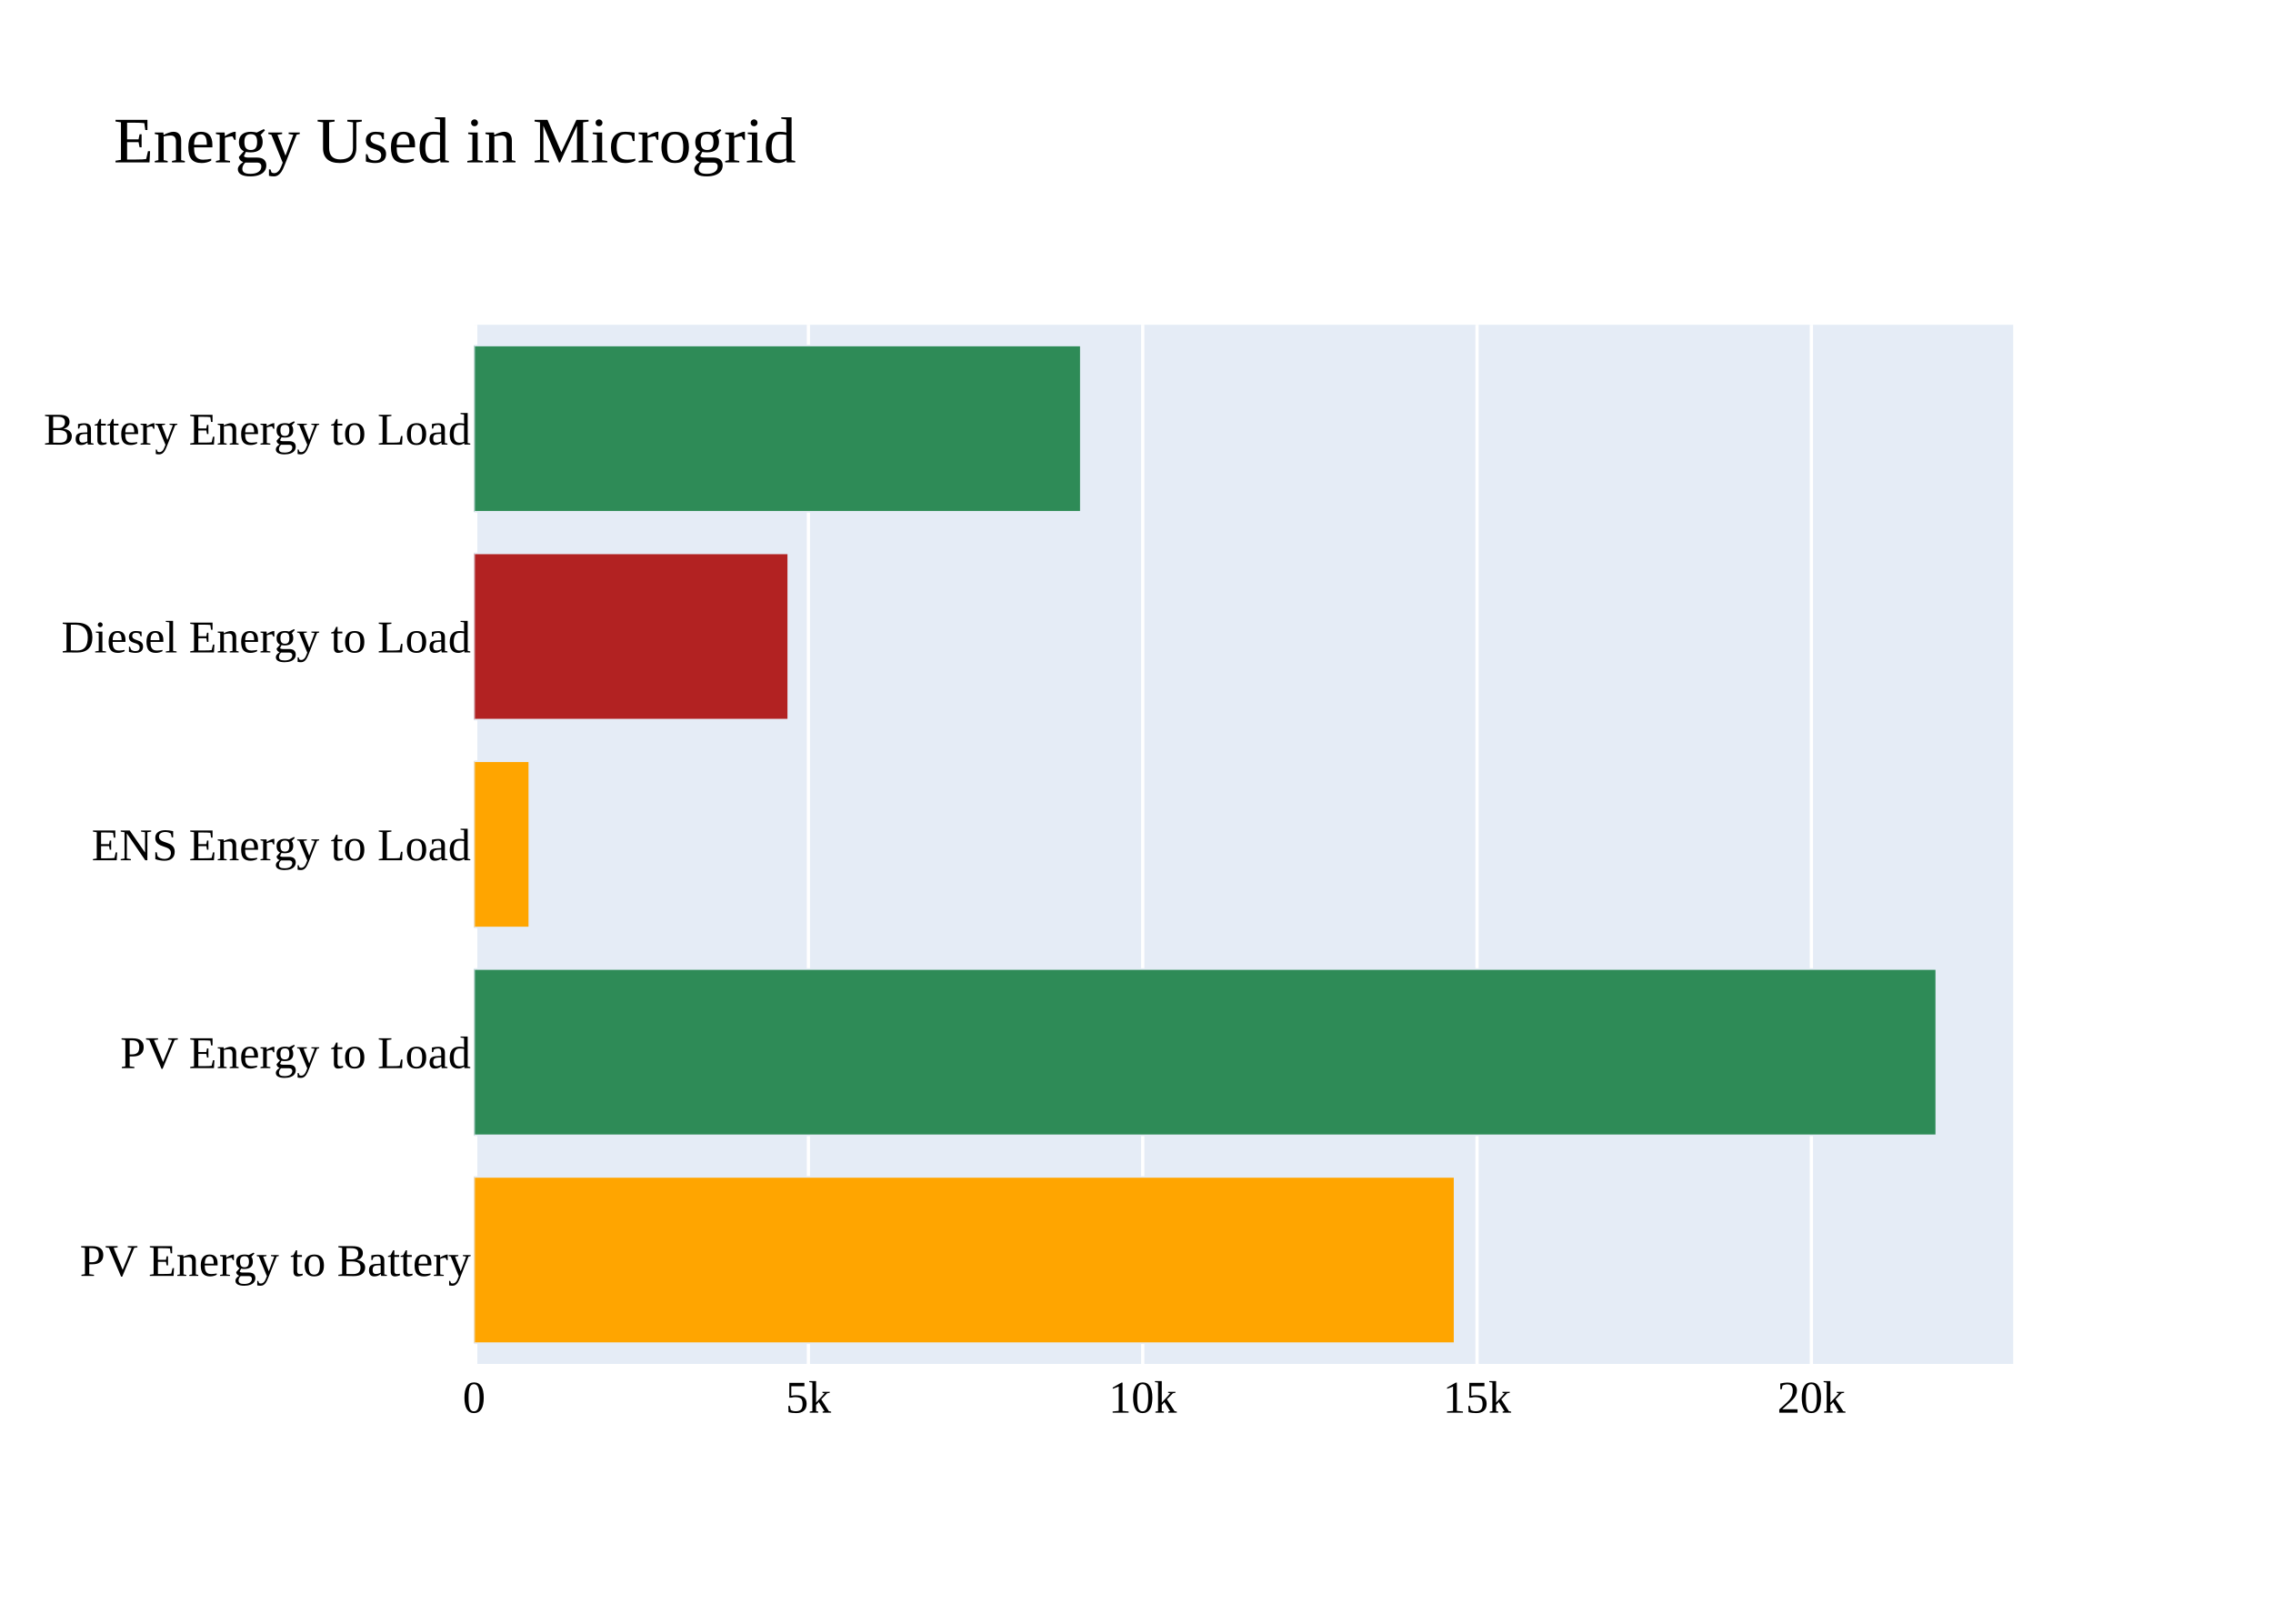
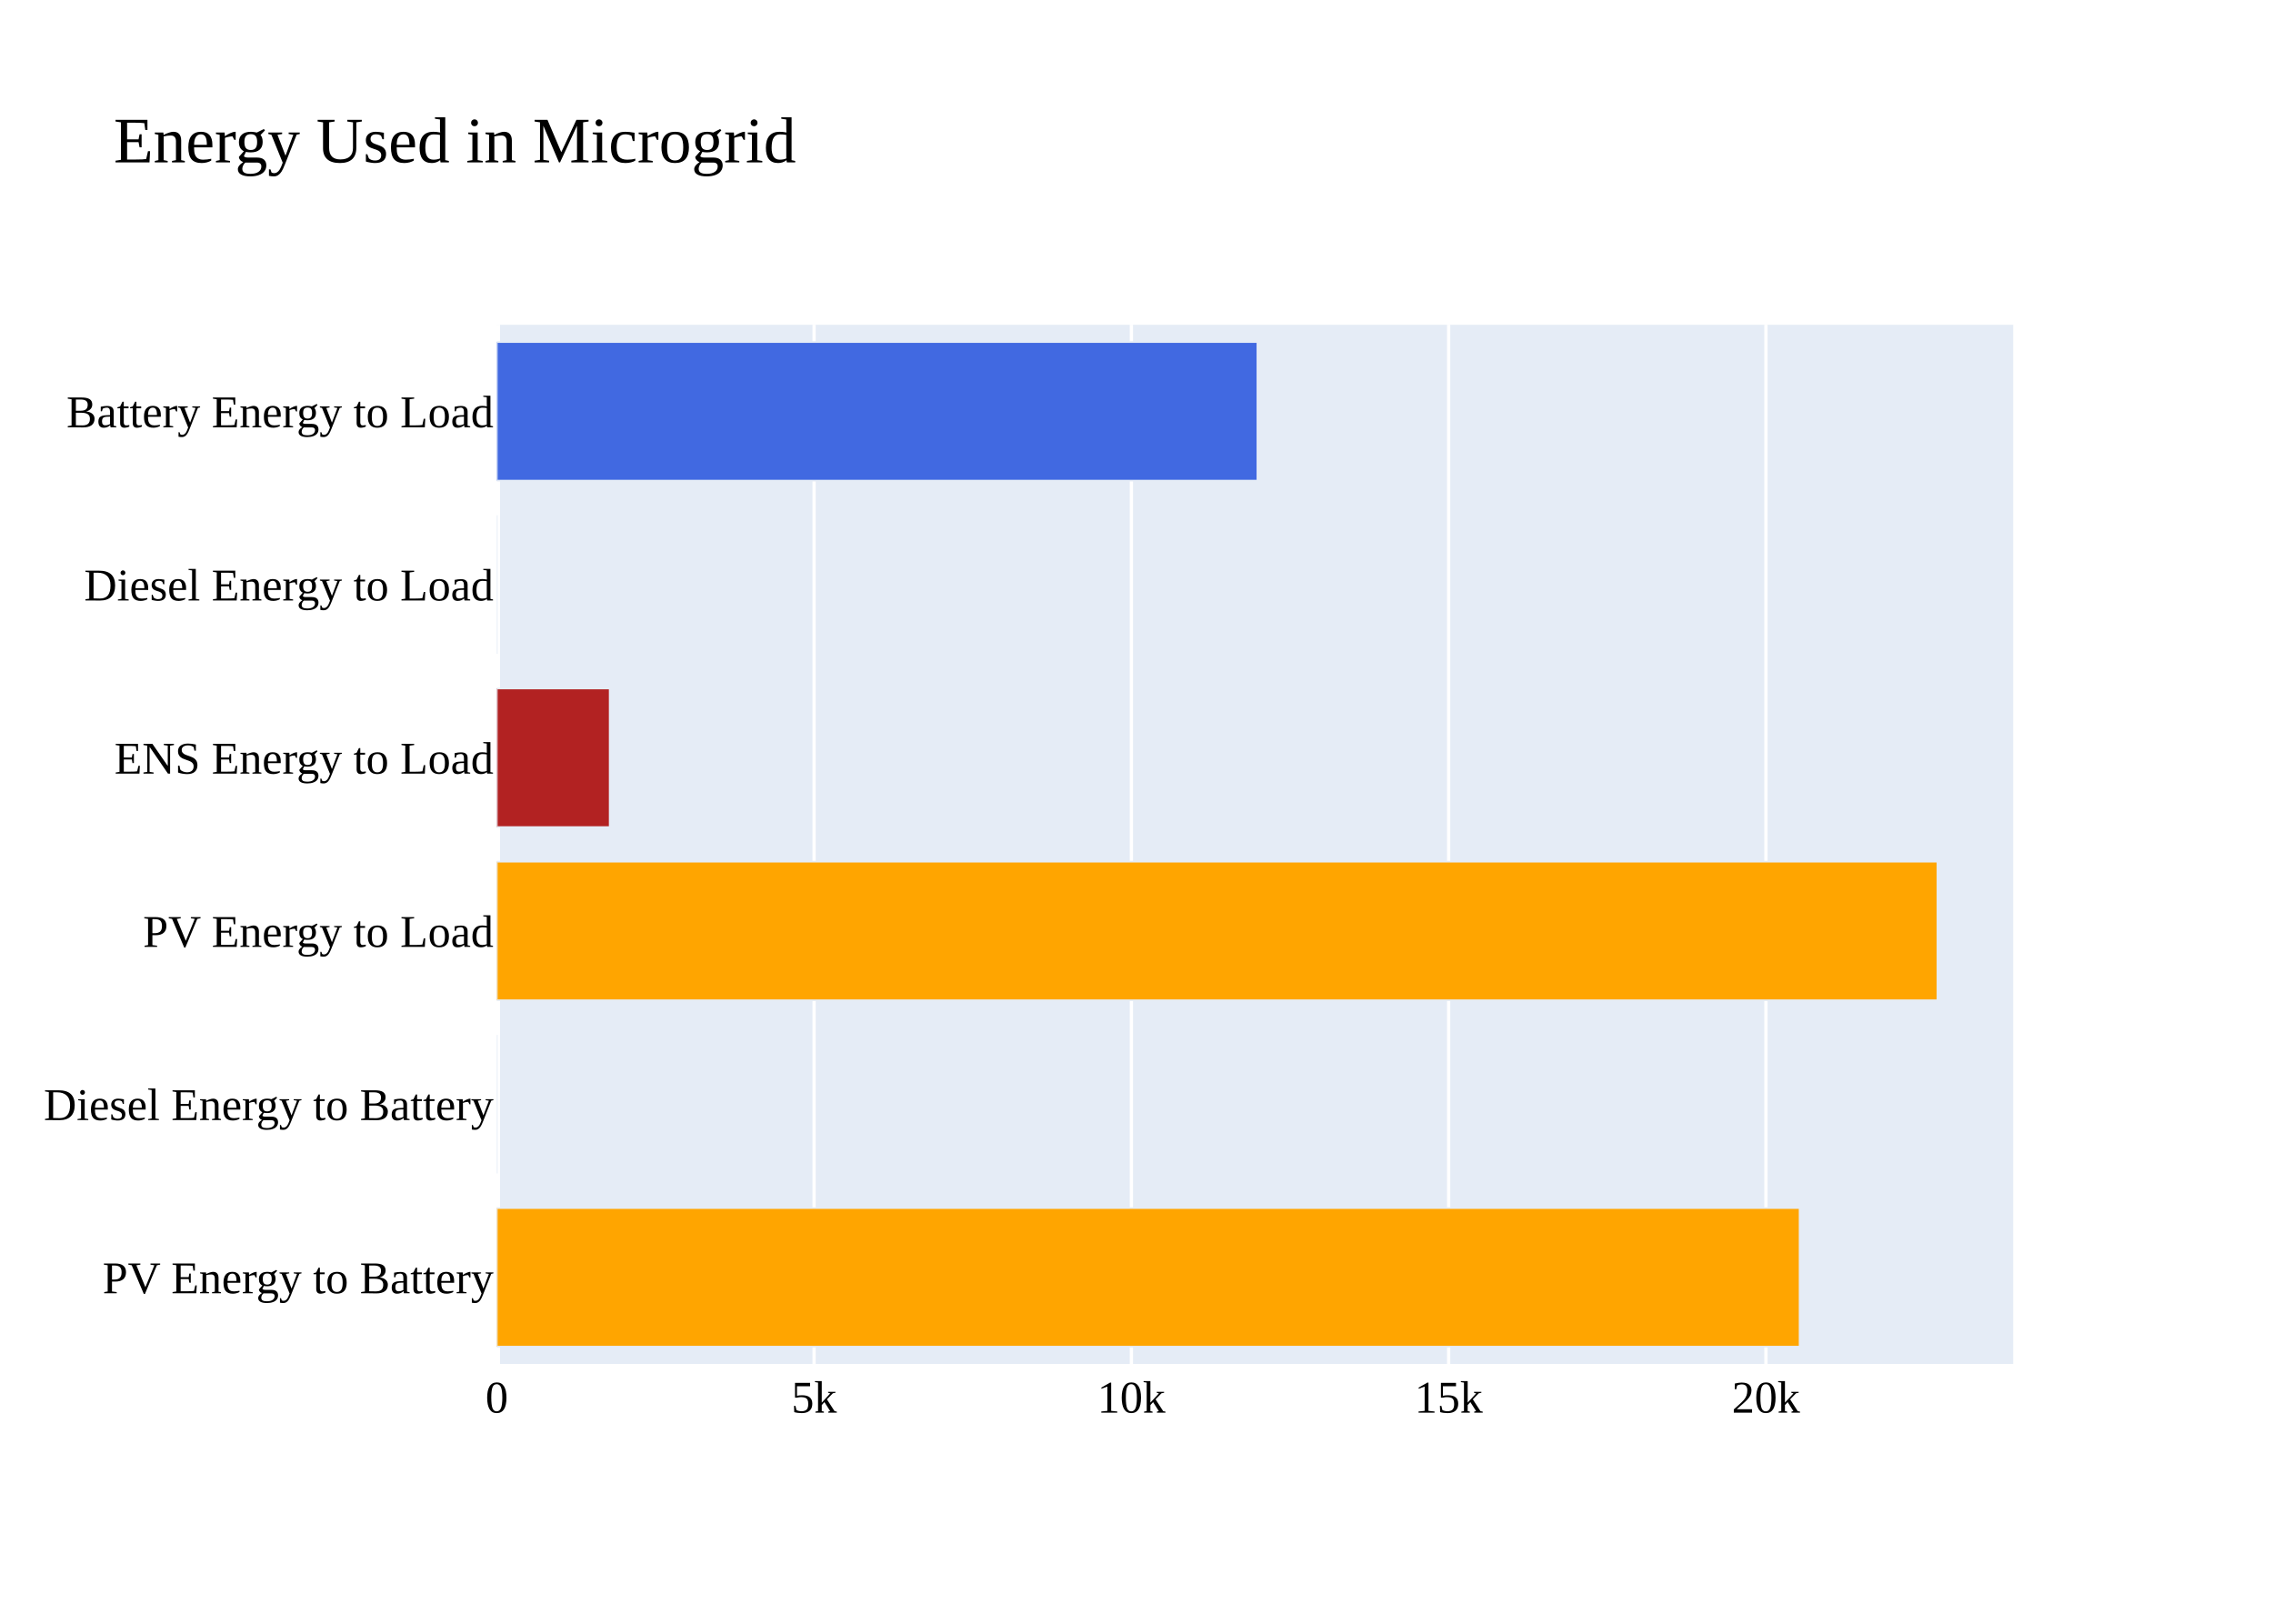
<svg xmlns="http://www.w3.org/2000/svg" class="main-svg" width="700" height="500" style="" viewBox="0 0 700 500">
  <rect x="0" y="0" width="700" height="500" style="fill: rgb(255, 255, 255); fill-opacity: 1;" />
-   <defs id="defs-51706e">
+   <defs id="defs-eef07d">
    <g class="clips">
-       <clipPath id="clip51706exyplot" class="plotclip">
-         <rect width="474" height="320" />
+       <clipPath id="clipeef07dxyplot" class="plotclip">
+         <rect width="467" height="320" />
      </clipPath>
-       <clipPath class="axesclip" id="clip51706ex">
-         <rect x="146" y="0" width="474" height="500" />
+       <clipPath class="axesclip" id="clipeef07dx">
+         <rect x="153" y="0" width="467" height="500" />
      </clipPath>
-       <clipPath class="axesclip" id="clip51706ey">
+       <clipPath class="axesclip" id="clipeef07dy">
        <rect x="0" y="100" width="700" height="320" />
      </clipPath>
-       <clipPath class="axesclip" id="clip51706exy">
-         <rect x="146" y="100" width="474" height="320" />
+       <clipPath class="axesclip" id="clipeef07dxy">
+         <rect x="153" y="100" width="467" height="320" />
      </clipPath>
    </g>
    <g class="gradients" />
  </defs>
  <g class="bglayer">
-     <rect class="bg" x="146" y="100" width="474" height="320" style="fill: rgb(229, 236, 246); fill-opacity: 1; stroke-width: 0;" />
+     <rect class="bg" x="153" y="100" width="467" height="320" style="fill: rgb(229, 236, 246); fill-opacity: 1; stroke-width: 0;" />
  </g>
  <g class="layer-below">
    <g class="imagelayer" />
    <g class="shapelayer" />
  </g>
  <g class="cartesianlayer">
    <g class="subplot xy">
      <g class="layer-subplot">
        <g class="shapelayer" />
        <g class="imagelayer" />
      </g>
      <g class="gridlayer">
        <g class="x">
-           <path class="xgrid crisp" transform="translate(248.96,0)" d="M0,100v320" style="stroke: rgb(255, 255, 255); stroke-opacity: 1; stroke-width: 1px;" />
-           <path class="xgrid crisp" transform="translate(351.92,0)" d="M0,100v320" style="stroke: rgb(255, 255, 255); stroke-opacity: 1; stroke-width: 1px;" />
-           <path class="xgrid crisp" transform="translate(454.88,0)" d="M0,100v320" style="stroke: rgb(255, 255, 255); stroke-opacity: 1; stroke-width: 1px;" />
-           <path class="xgrid crisp" transform="translate(557.84,0)" d="M0,100v320" style="stroke: rgb(255, 255, 255); stroke-opacity: 1; stroke-width: 1px;" />
+           <path class="xgrid crisp" transform="translate(250.71,0)" d="M0,100v320" style="stroke: rgb(255, 255, 255); stroke-opacity: 1; stroke-width: 1px;" />
+           <path class="xgrid crisp" transform="translate(348.42,0)" d="M0,100v320" style="stroke: rgb(255, 255, 255); stroke-opacity: 1; stroke-width: 1px;" />
+           <path class="xgrid crisp" transform="translate(446.13,0)" d="M0,100v320" style="stroke: rgb(255, 255, 255); stroke-opacity: 1; stroke-width: 1px;" />
+           <path class="xgrid crisp" transform="translate(543.84,0)" d="M0,100v320" style="stroke: rgb(255, 255, 255); stroke-opacity: 1; stroke-width: 1px;" />
        </g>
        <g class="y" />
      </g>
      <g class="zerolinelayer">
-         <path class="xzl zl crisp" transform="translate(146,0)" d="M0,100v320" style="stroke: rgb(255, 255, 255); stroke-opacity: 1; stroke-width: 2px;" />
+         <path class="xzl zl crisp" transform="translate(153,0)" d="M0,100v320" style="stroke: rgb(255, 255, 255); stroke-opacity: 1; stroke-width: 2px;" />
      </g>
      <path class="xlines-below" />
      <path class="ylines-below" />
      <g class="overlines-below" />
      <g class="xaxislayer-below" />
      <g class="yaxislayer-below" />
      <g class="overaxes-below" />
-       <g class="plot" transform="translate(146,100)" clip-path="url('#clip51706exyplot')">
+       <g class="plot" transform="translate(153,100)" clip-path="url('#clipeef07dxyplot')">
        <g class="barlayer mlayer">
          <g class="trace bars" style="opacity: 1;">
            <g class="points">
              <g class="point">
-                 <path d="M0,313.6V262.4H301.96V313.6Z" style="vector-effect: non-scaling-stroke; opacity: 1; stroke-width: 0.5px; fill: rgb(255, 165, 0); fill-opacity: 1; stroke: rgb(229, 236, 246); stroke-opacity: 1;" />
+                 <path d="M0,314.67V272H401.21V314.67Z" style="vector-effect: non-scaling-stroke; opacity: 1; stroke-width: 0.5px; fill: rgb(255, 165, 0); fill-opacity: 1; stroke: rgb(229, 236, 246); stroke-opacity: 1;" />
              </g>
              <g class="point">
-                 <path d="M0,249.6V198.4H450.3V249.6Z" style="vector-effect: non-scaling-stroke; opacity: 1; stroke-width: 0.5px; fill: rgb(46, 139, 87); fill-opacity: 1; stroke: rgb(229, 236, 246); stroke-opacity: 1;" />
+                 <path d="M0,261.33V218.67H0V261.33Z" style="vector-effect: non-scaling-stroke; opacity: 1; stroke-width: 0.5px; fill: rgb(46, 139, 87); fill-opacity: 1; stroke: rgb(229, 236, 246); stroke-opacity: 1;" />
              </g>
              <g class="point">
-                 <path d="M0,185.6V134.4H17.01V185.6Z" style="vector-effect: non-scaling-stroke; opacity: 1; stroke-width: 0.5px; fill: rgb(255, 165, 0); fill-opacity: 1; stroke: rgb(229, 236, 246); stroke-opacity: 1;" />
+                 <path d="M0,208V165.33H443.65V208Z" style="vector-effect: non-scaling-stroke; opacity: 1; stroke-width: 0.5px; fill: rgb(255, 165, 0); fill-opacity: 1; stroke: rgb(229, 236, 246); stroke-opacity: 1;" />
              </g>
              <g class="point">
-                 <path d="M0,121.6V70.4H96.76V121.6Z" style="vector-effect: non-scaling-stroke; opacity: 1; stroke-width: 0.5px; fill: rgb(178, 34, 34); fill-opacity: 1; stroke: rgb(229, 236, 246); stroke-opacity: 1;" />
+                 <path d="M0,154.67V112H34.76V154.67Z" style="vector-effect: non-scaling-stroke; opacity: 1; stroke-width: 0.5px; fill: rgb(178, 34, 34); fill-opacity: 1; stroke: rgb(229, 236, 246); stroke-opacity: 1;" />
              </g>
              <g class="point">
-                 <path d="M0,57.6V6.4H186.86V57.6Z" style="vector-effect: non-scaling-stroke; opacity: 1; stroke-width: 0.5px; fill: rgb(46, 139, 87); fill-opacity: 1; stroke: rgb(229, 236, 246); stroke-opacity: 1;" />
+                 <path d="M0,101.33V58.67H0V101.33Z" style="vector-effect: non-scaling-stroke; opacity: 1; stroke-width: 0.5px; fill: rgb(46, 139, 87); fill-opacity: 1; stroke: rgb(229, 236, 246); stroke-opacity: 1;" />
+               </g>
+               <g class="point">
+                 <path d="M0,48V5.33H234.23V48Z" style="vector-effect: non-scaling-stroke; opacity: 1; stroke-width: 0.5px; fill: rgb(65, 105, 225); fill-opacity: 1; stroke: rgb(229, 236, 246); stroke-opacity: 1;" />
              </g>
            </g>
          </g>
        </g>
      </g>
      <g class="overplot" />
      <path class="xlines-above crisp" d="M0,0" style="fill: none;" />
      <path class="ylines-above crisp" d="M0,0" style="fill: none;" />
      <g class="overlines-above" />
      <g class="xaxislayer-above">
        <g class="xtick">
-           <text text-anchor="middle" x="0" y="435" transform="translate(146,0)" style="font-family: 'Times New Roman'; font-size: 14px; fill: rgb(0, 0, 0); fill-opacity: 1; white-space: pre;">0</text>
+           <text text-anchor="middle" x="0" y="435" transform="translate(153,0)" style="font-family: 'Times New Roman'; font-size: 14px; fill: rgb(0, 0, 0); fill-opacity: 1; white-space: pre;">0</text>
        </g>
        <g class="xtick">
-           <text text-anchor="middle" x="0" y="435" transform="translate(248.96,0)" style="font-family: 'Times New Roman'; font-size: 14px; fill: rgb(0, 0, 0); fill-opacity: 1; white-space: pre;">5k</text>
+           <text text-anchor="middle" x="0" y="435" transform="translate(250.71,0)" style="font-family: 'Times New Roman'; font-size: 14px; fill: rgb(0, 0, 0); fill-opacity: 1; white-space: pre;">5k</text>
        </g>
        <g class="xtick">
-           <text text-anchor="middle" x="0" y="435" transform="translate(351.92,0)" style="font-family: 'Times New Roman'; font-size: 14px; fill: rgb(0, 0, 0); fill-opacity: 1; white-space: pre;">10k</text>
+           <text text-anchor="middle" x="0" y="435" transform="translate(348.42,0)" style="font-family: 'Times New Roman'; font-size: 14px; fill: rgb(0, 0, 0); fill-opacity: 1; white-space: pre;">10k</text>
        </g>
        <g class="xtick">
-           <text text-anchor="middle" x="0" y="435" transform="translate(454.88,0)" style="font-family: 'Times New Roman'; font-size: 14px; fill: rgb(0, 0, 0); fill-opacity: 1; white-space: pre;">15k</text>
+           <text text-anchor="middle" x="0" y="435" transform="translate(446.13,0)" style="font-family: 'Times New Roman'; font-size: 14px; fill: rgb(0, 0, 0); fill-opacity: 1; white-space: pre;">15k</text>
        </g>
        <g class="xtick">
-           <text text-anchor="middle" x="0" y="435" transform="translate(557.84,0)" style="font-family: 'Times New Roman'; font-size: 14px; fill: rgb(0, 0, 0); fill-opacity: 1; white-space: pre;">20k</text>
+           <text text-anchor="middle" x="0" y="435" transform="translate(543.84,0)" style="font-family: 'Times New Roman'; font-size: 14px; fill: rgb(0, 0, 0); fill-opacity: 1; white-space: pre;">20k</text>
        </g>
      </g>
      <g class="yaxislayer-above">
        <g class="ytick">
-           <text text-anchor="end" x="145" y="4.9" transform="translate(0,388)" style="font-family: 'Times New Roman'; font-size: 14px; fill: rgb(0, 0, 0); fill-opacity: 1; white-space: pre;">PV Energy to Battery</text>
+           <text text-anchor="end" x="152" y="4.9" transform="translate(0,393.33)" style="font-family: 'Times New Roman'; font-size: 14px; fill: rgb(0, 0, 0); fill-opacity: 1; white-space: pre;">PV Energy to Battery</text>
        </g>
        <g class="ytick">
-           <text text-anchor="end" x="145" y="4.9" transform="translate(0,324)" style="font-family: 'Times New Roman'; font-size: 14px; fill: rgb(0, 0, 0); fill-opacity: 1; white-space: pre;">PV Energy to Load</text>
+           <text text-anchor="end" x="152" y="4.9" transform="translate(0,340)" style="font-family: 'Times New Roman'; font-size: 14px; fill: rgb(0, 0, 0); fill-opacity: 1; white-space: pre;">Diesel Energy to Battery</text>
        </g>
        <g class="ytick">
-           <text text-anchor="end" x="145" y="4.9" transform="translate(0,260)" style="font-family: 'Times New Roman'; font-size: 14px; fill: rgb(0, 0, 0); fill-opacity: 1; white-space: pre;">ENS Energy to Load</text>
+           <text text-anchor="end" x="152" y="4.9" transform="translate(0,286.67)" style="font-family: 'Times New Roman'; font-size: 14px; fill: rgb(0, 0, 0); fill-opacity: 1; white-space: pre;">PV Energy to Load</text>
        </g>
        <g class="ytick">
-           <text text-anchor="end" x="145" y="4.9" transform="translate(0,196)" style="font-family: 'Times New Roman'; font-size: 14px; fill: rgb(0, 0, 0); fill-opacity: 1; white-space: pre;">Diesel Energy to Load</text>
+           <text text-anchor="end" x="152" y="4.9" transform="translate(0,233.33)" style="font-family: 'Times New Roman'; font-size: 14px; fill: rgb(0, 0, 0); fill-opacity: 1; white-space: pre;">ENS Energy to Load</text>
        </g>
        <g class="ytick">
-           <text text-anchor="end" x="145" y="4.9" transform="translate(0,132)" style="font-family: 'Times New Roman'; font-size: 14px; fill: rgb(0, 0, 0); fill-opacity: 1; white-space: pre;">Battery Energy to Load</text>
+           <text text-anchor="end" x="152" y="4.9" transform="translate(0,180)" style="font-family: 'Times New Roman'; font-size: 14px; fill: rgb(0, 0, 0); fill-opacity: 1; white-space: pre;">Diesel Energy to Load</text>
+         </g>
+         <g class="ytick">
+           <text text-anchor="end" x="152" y="4.9" transform="translate(0,126.67)" style="font-family: 'Times New Roman'; font-size: 14px; fill: rgb(0, 0, 0); fill-opacity: 1; white-space: pre;">Battery Energy to Load</text>
        </g>
      </g>
      <g class="overaxes-above" />
    </g>
  </g>
  <g class="polarlayer" />
  <g class="ternarylayer" />
  <g class="geolayer" />
  <g class="funnelarealayer" />
  <g class="pielayer" />
  <g class="treemaplayer" />
  <g class="sunburstlayer" />
  <g class="glimages" />
-   <defs id="topdefs-51706e">
+   <defs id="topdefs-eef07d">
    <g class="clips" />
  </defs>
  <g class="layer-above">
    <g class="imagelayer" />
    <g class="shapelayer" />
  </g>
  <g class="infolayer">
    <g class="g-gtitle">
      <text class="gtitle" x="35" y="50" text-anchor="start" dy="0em" style="font-family: 'Times New Roman'; font-size: 20px; fill: rgb(0, 0, 0); opacity: 1; font-weight: normal; white-space: pre;">Energy Used in Microgrid</text>
    </g>
    <g class="g-xtitle" />
    <g class="g-ytitle" />
  </g>
</svg>
